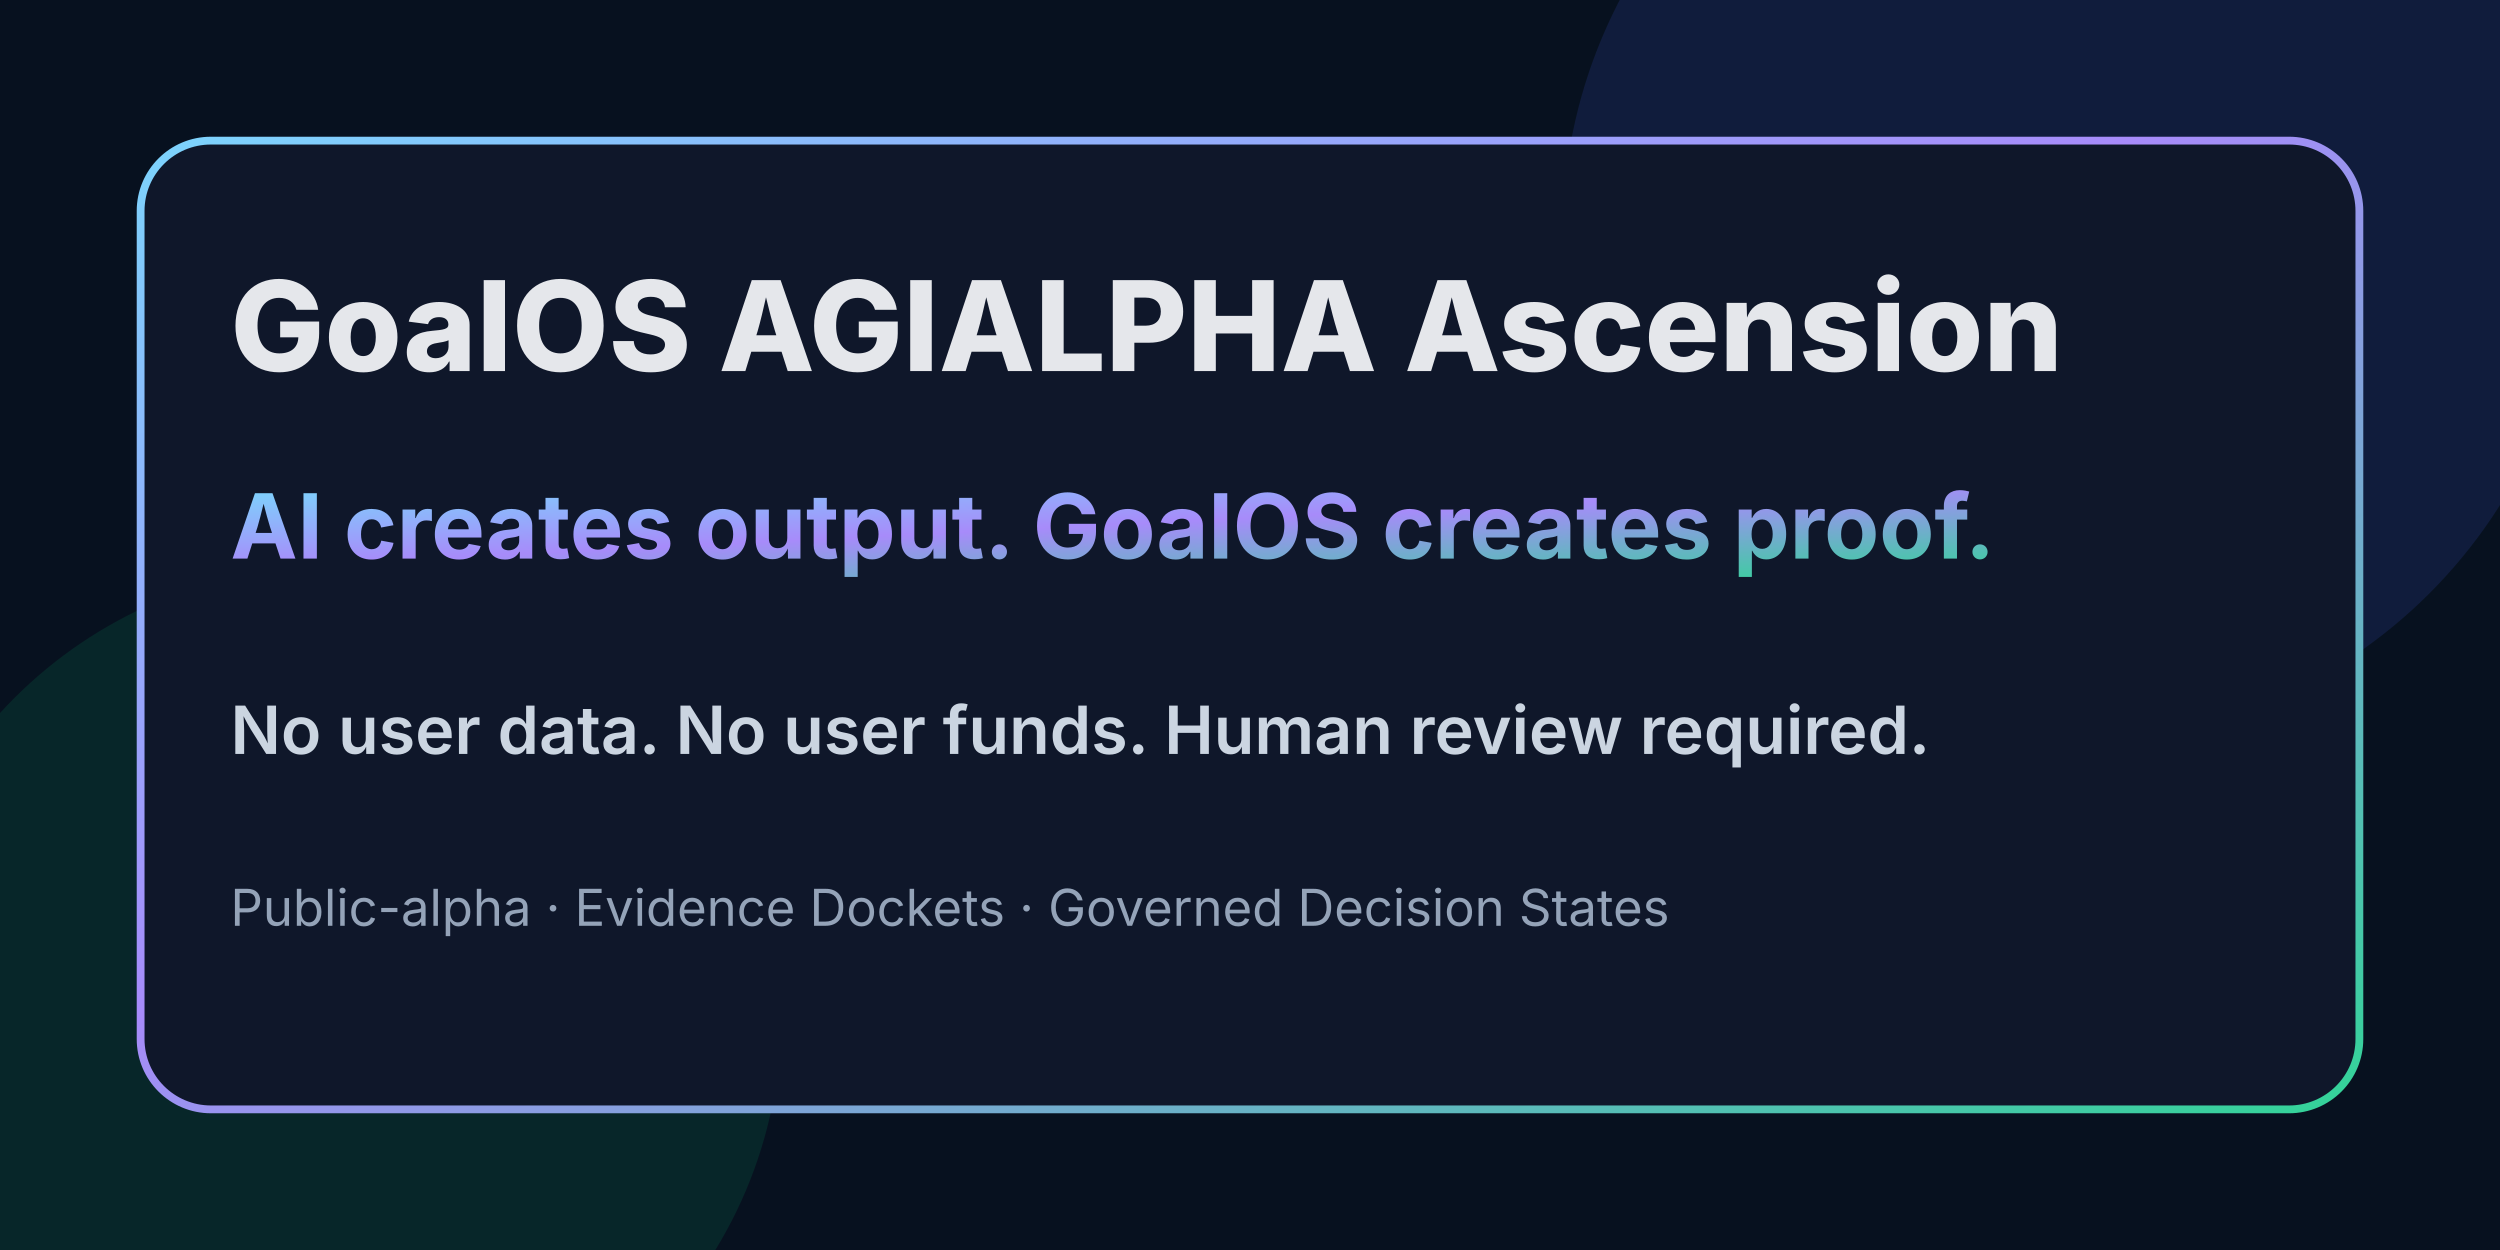
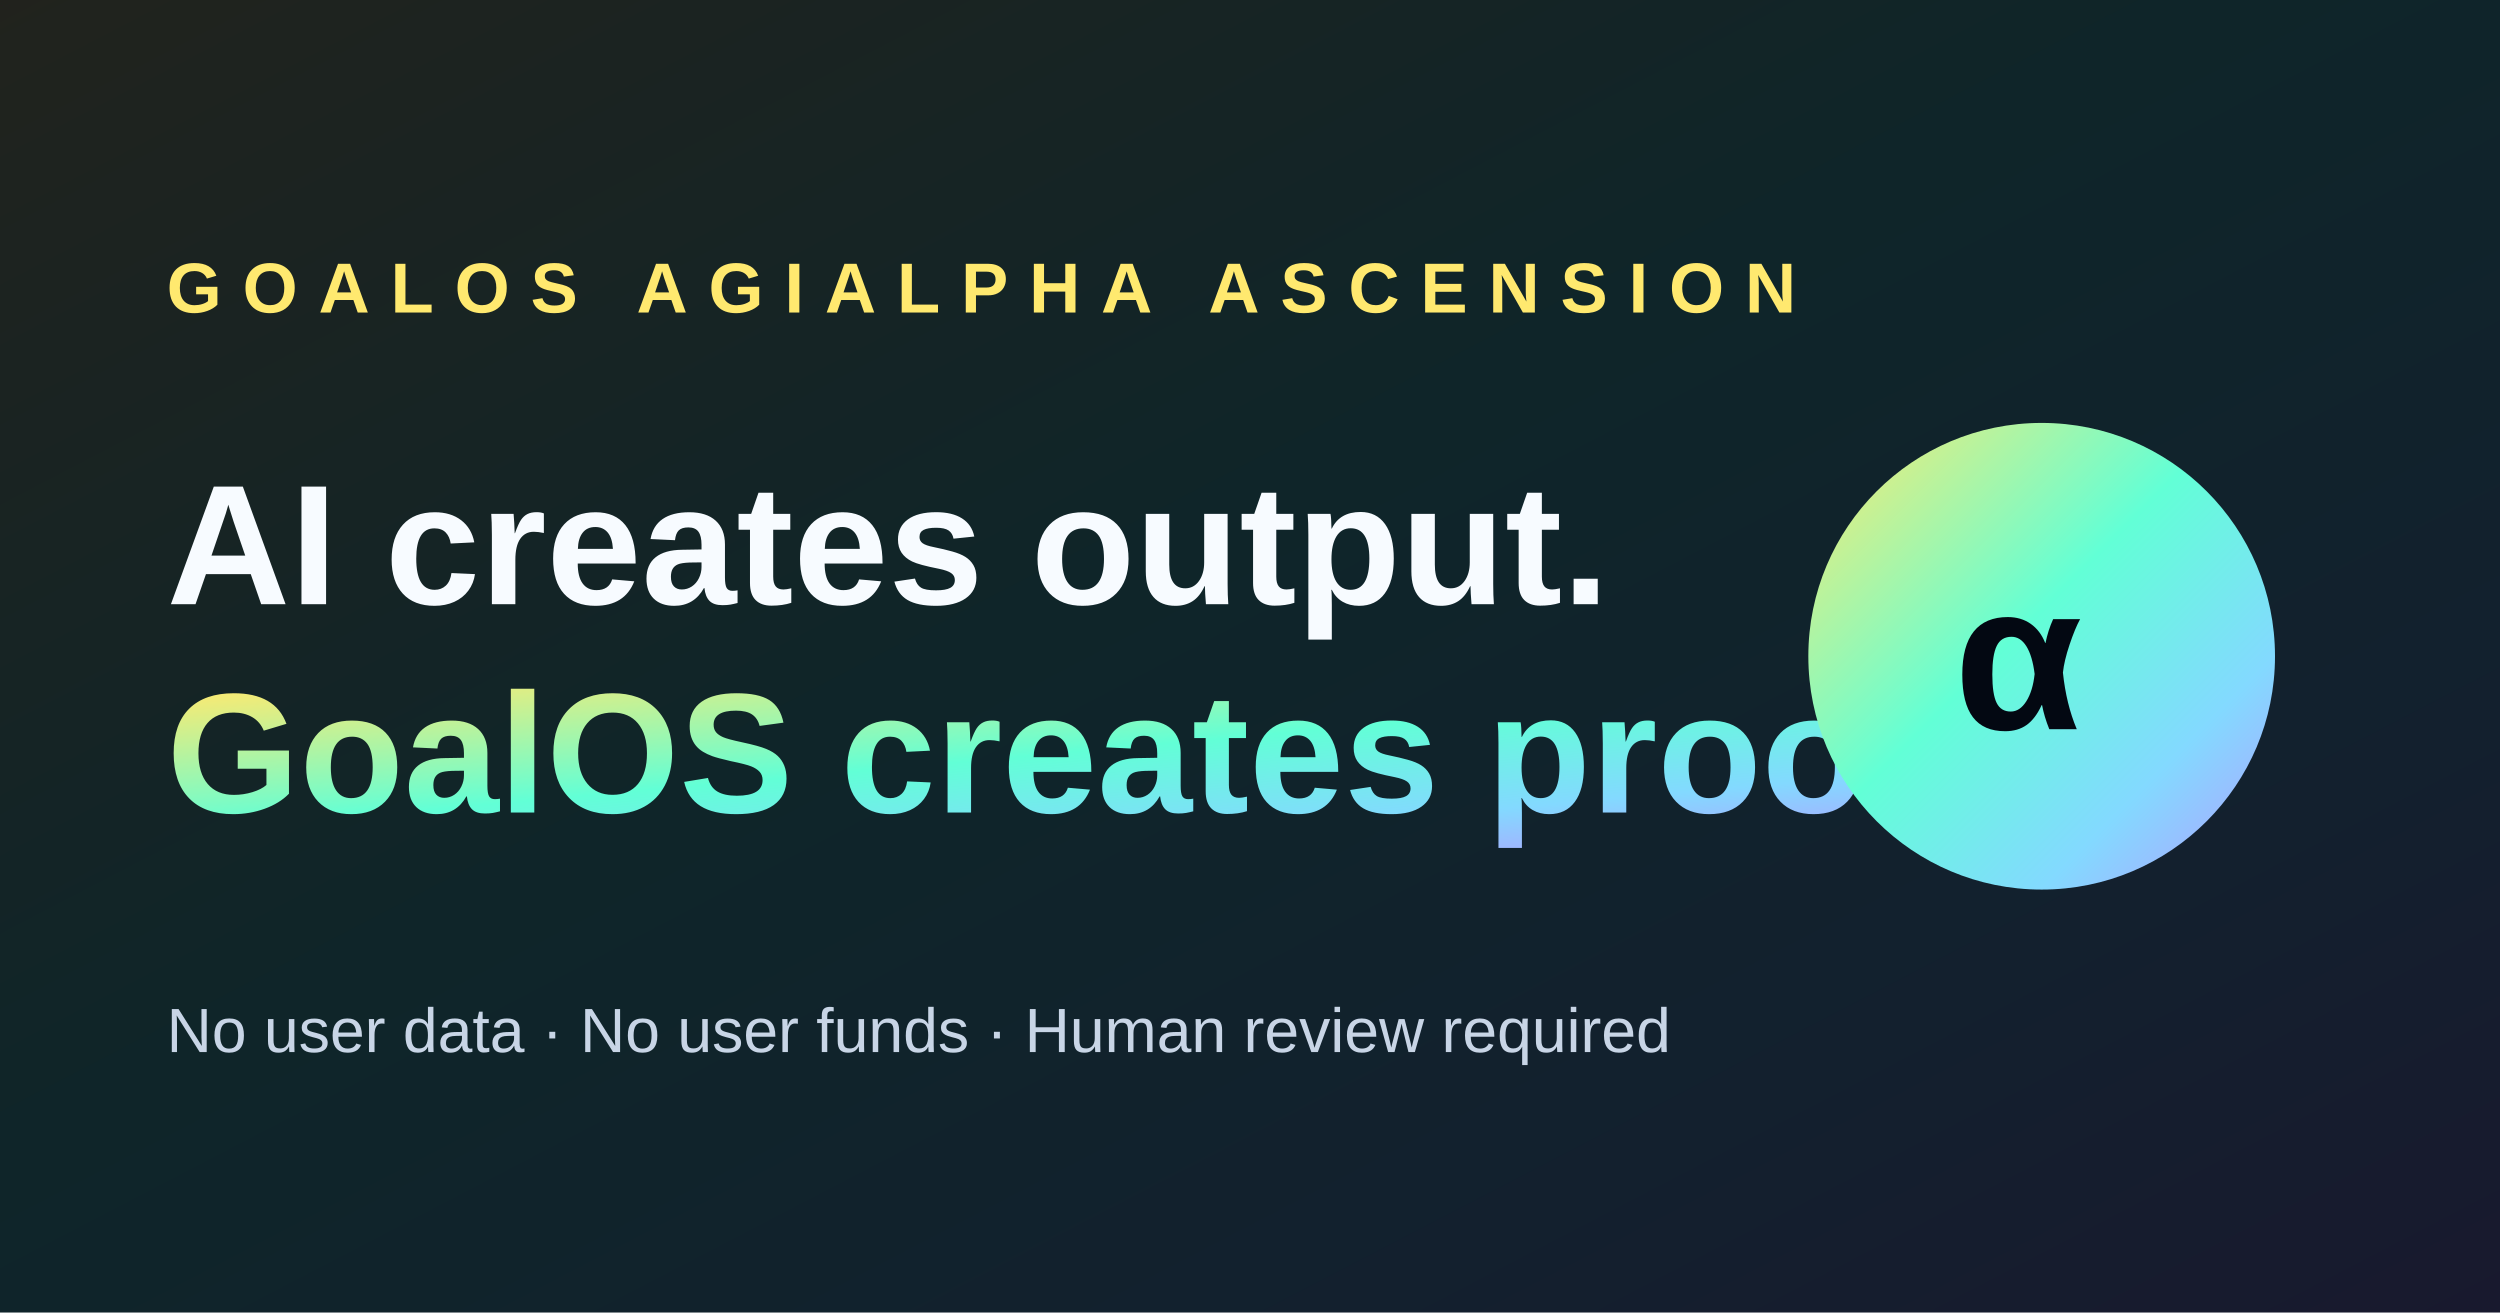
- <svg xmlns="http://www.w3.org/2000/svg" width="1280" height="640" viewBox="0 0 1280 640" role="img" aria-label="GoalOS AGIALPHA Ascension social preview">
+ <svg xmlns="http://www.w3.org/2000/svg" width="1200" height="630" viewBox="0 0 1200 630">
  <defs>
    <linearGradient id="g" x1="0" y1="0" x2="1" y2="1">
-       <stop stop-color="#7dd3fc" />
-       <stop offset="0.45" stop-color="#a78bfa" />
-       <stop offset="1" stop-color="#34d399" />
+       <stop stop-color="#ffe96f" />
+       <stop offset=".45" stop-color="#62ffd6" />
+       <stop offset=".75" stop-color="#83d9ff" />
+       <stop offset="1" stop-color="#b799ff" />
    </linearGradient>
  </defs>
-   <rect width="1280" height="640" fill="#07111f" />
-   <circle cx="1060" cy="120" r="260" fill="#172554" opacity=".55" />
-   <circle cx="170" cy="520" r="230" fill="#064e3b" opacity=".35" />
-   <rect x="72" y="72" width="1136" height="496" rx="36" fill="#0f172a" stroke="url(#g)" stroke-width="4" />
-   <text x="118" y="190" fill="#e5e7eb" font-family="Inter,Arial,sans-serif" font-size="64" font-weight="800">GoalOS AGIALPHA Ascension</text>
-   <text x="118" y="286" fill="url(#g)" font-family="Inter,Arial,sans-serif" font-size="46" font-weight="700">AI creates output. GoalOS creates proof.</text>
-   <text x="118" y="386" fill="#cbd5e1" font-family="Inter,Arial,sans-serif" font-size="34" font-weight="600">No user data. No user funds. Human review required.</text>
-   <text x="118" y="474" fill="#94a3b8" font-family="Inter,Arial,sans-serif" font-size="26">Public-alpha · Evidence Dockets · Governed Decision States</text>
+   <rect width="1200" height="630" fill="#030812" />
+   <path d="M0 0h1200v630H0z" fill="url(#g)" opacity=".12" />
+   <text x="80" y="150" fill="#ffe96f" font-family="Arial" font-size="34" font-weight="800" letter-spacing="10">GOALOS AGIALPHA ASCENSION</text>
+   <text x="80" y="290" fill="#f7fbff" font-family="Arial" font-size="82" font-weight="900">AI creates output.</text>
+   <text x="80" y="390" fill="url(#g)" font-family="Arial" font-size="82" font-weight="900">GoalOS creates proof.</text>
+   <text x="80" y="505" fill="#c8d5e6" font-family="Arial" font-size="30">No user data · No user funds · Human review required</text>
+   <circle cx="980" cy="315" r="112" fill="url(#g)" />
+   <text x="938" y="350" fill="#030812" font-family="Arial" font-size="100" font-weight="900">α</text>
</svg>
